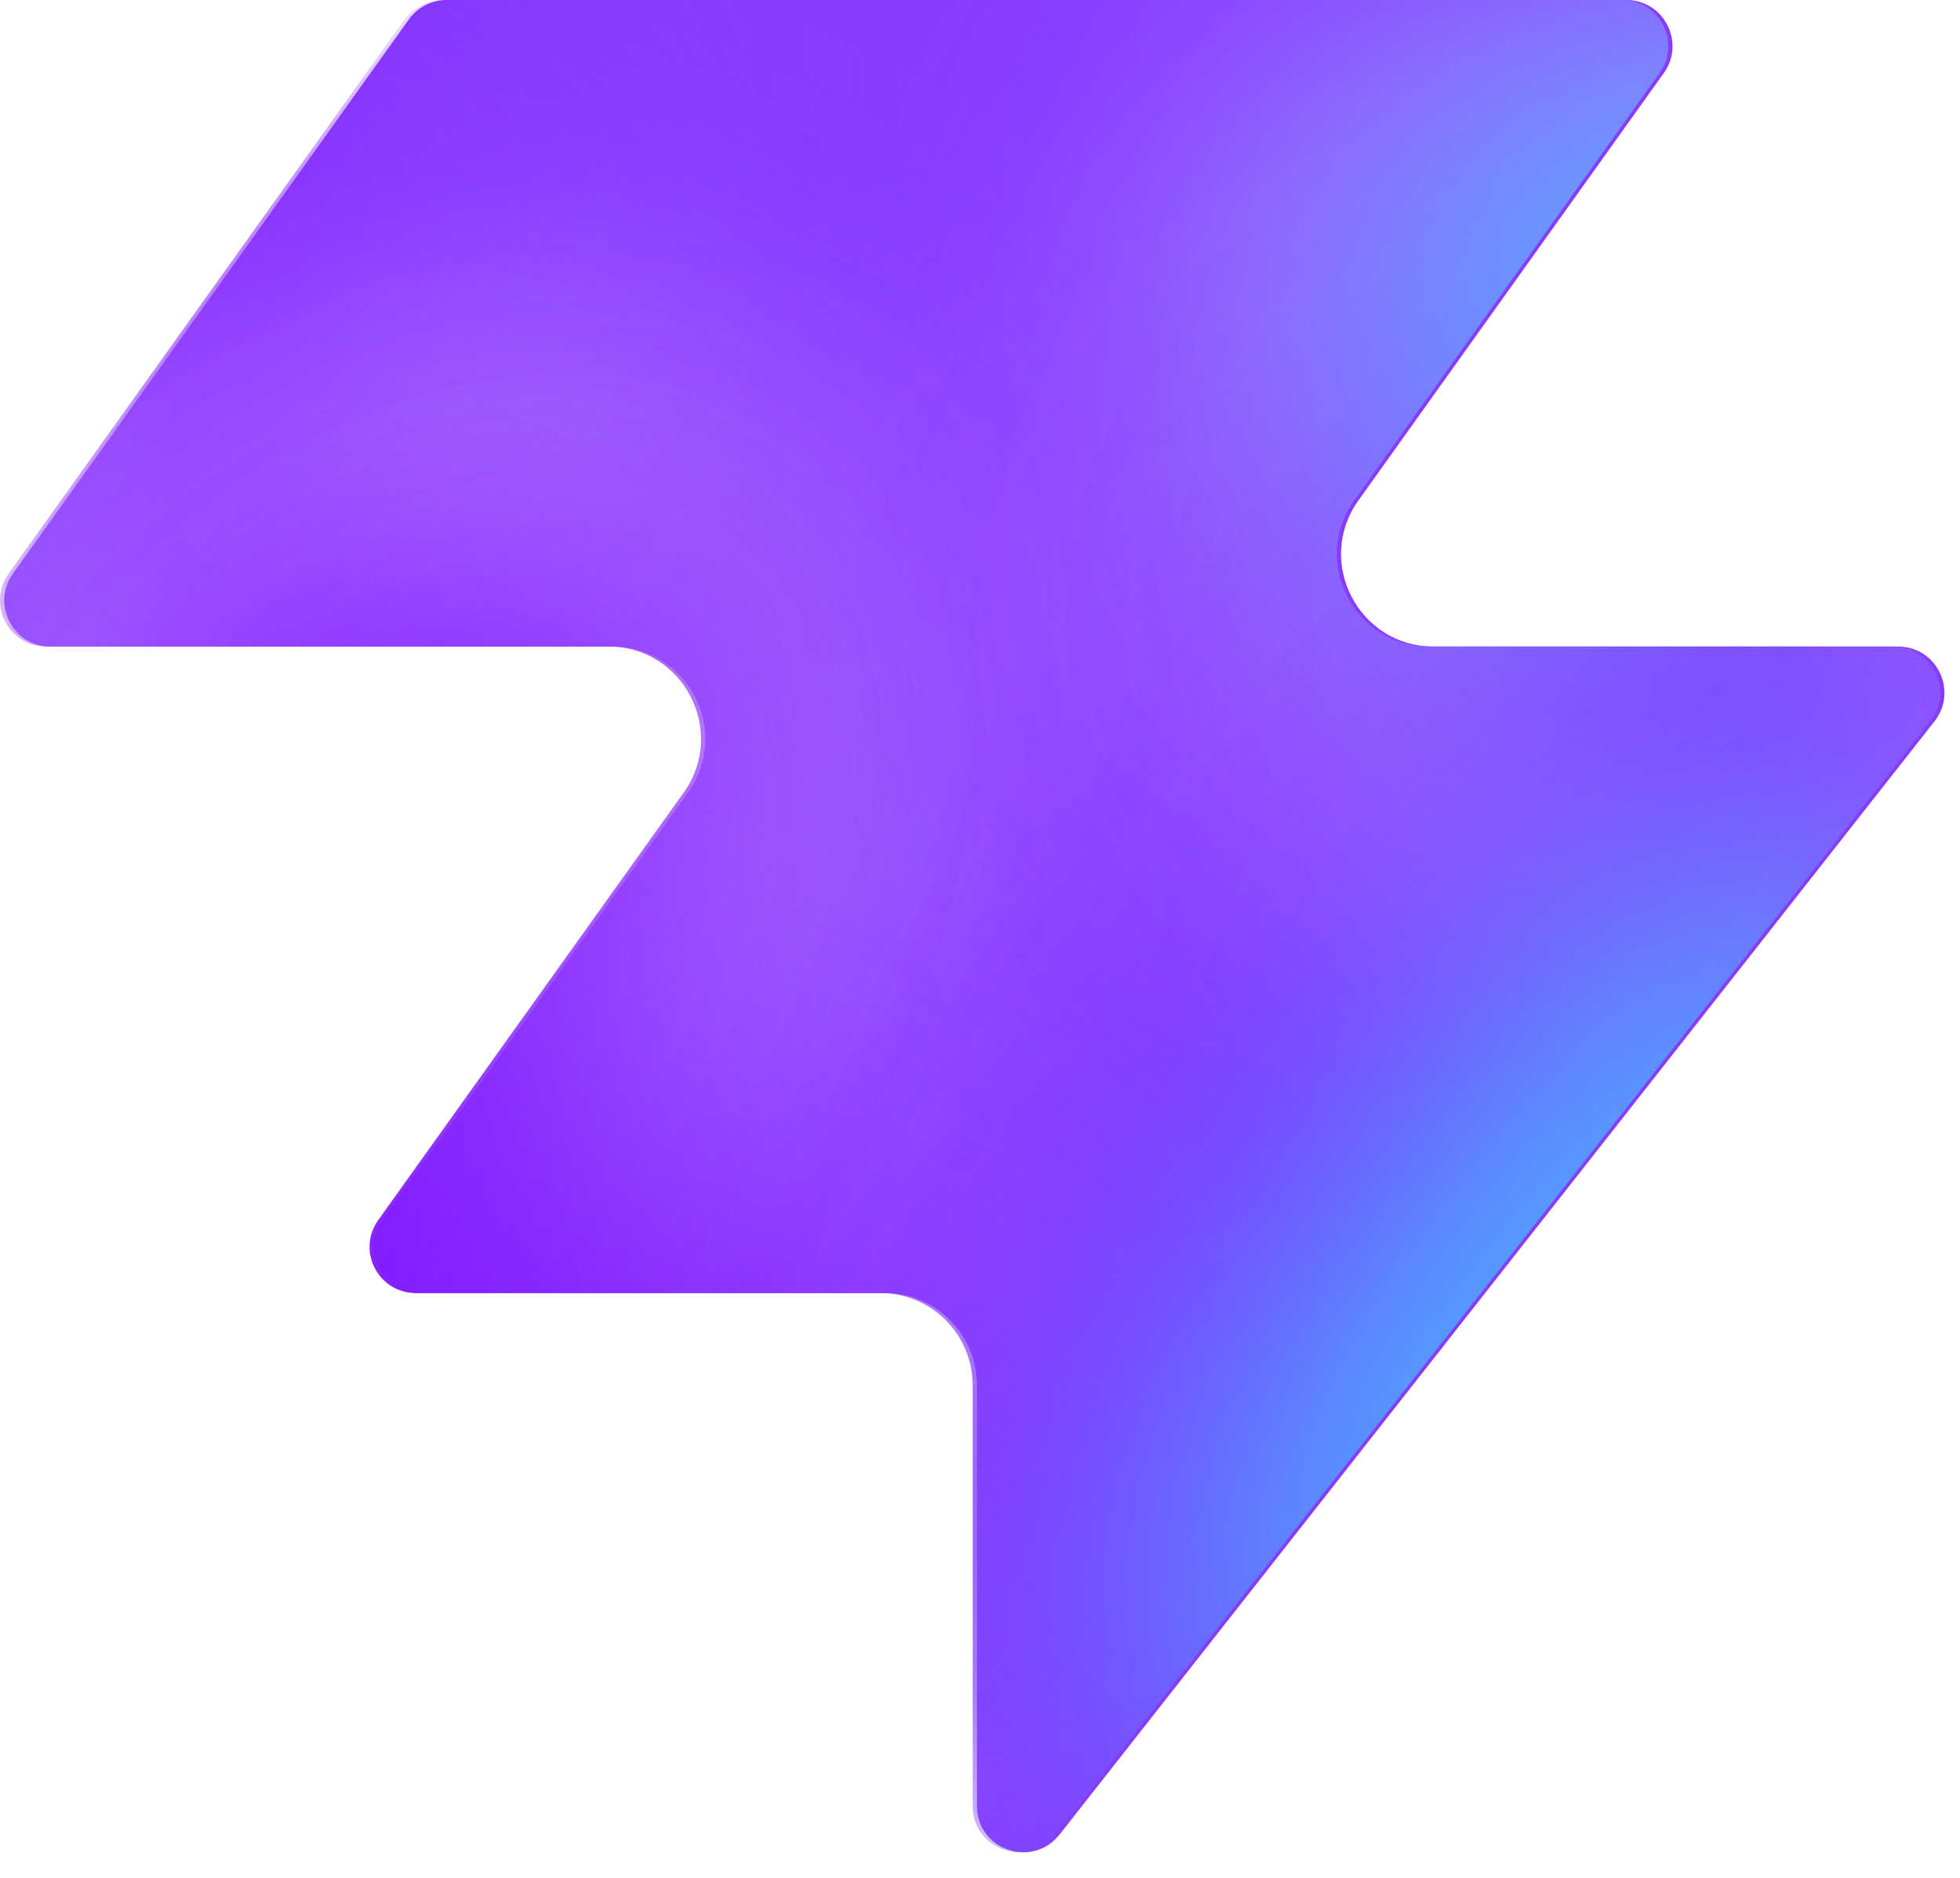
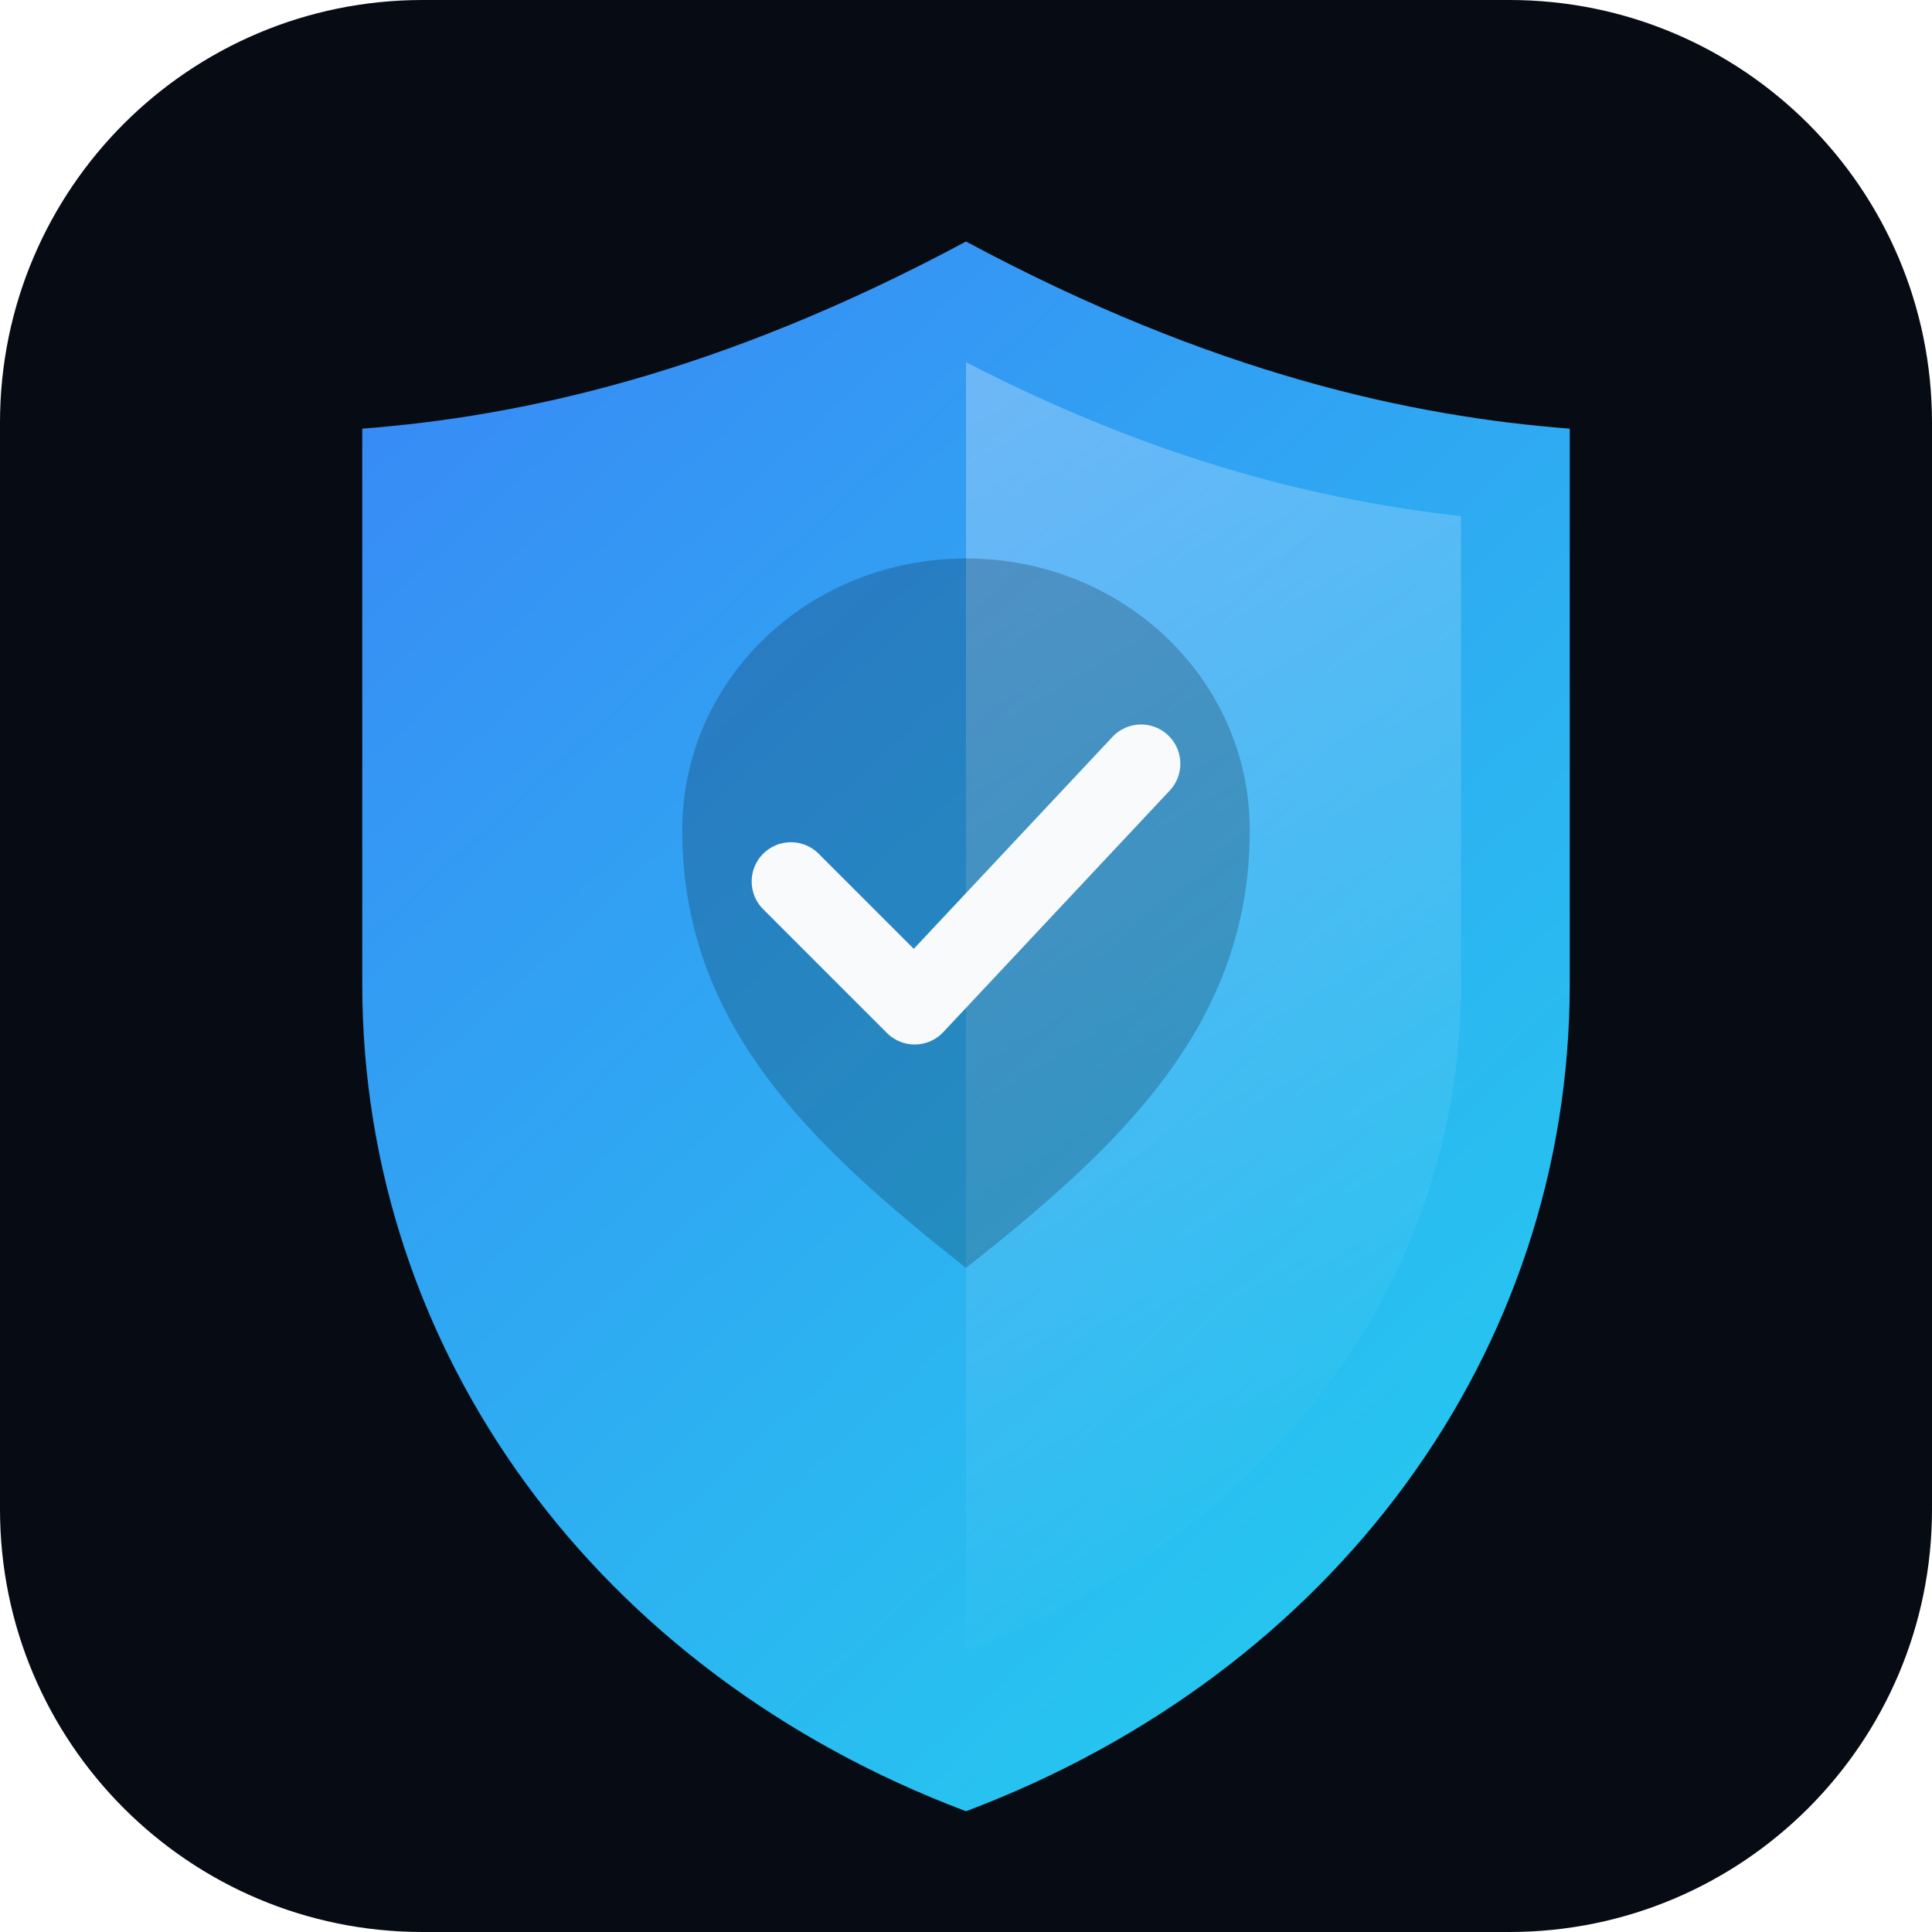
- <svg xmlns="http://www.w3.org/2000/svg" width="48" height="46" fill="none" viewBox="0 0 48 46">
-   <path fill="#863bff" d="M25.946 44.938c-.664.845-2.021.375-2.021-.698V33.937a2.26 2.26 0 0 0-2.262-2.262H10.287c-.92 0-1.456-1.04-.92-1.788l7.48-10.471c1.07-1.497 0-3.578-1.842-3.578H1.237c-.92 0-1.456-1.04-.92-1.788L10.013.474c.214-.297.556-.474.92-.474h28.894c.92 0 1.456 1.04.92 1.788l-7.48 10.471c-1.07 1.498 0 3.579 1.842 3.579h11.377c.943 0 1.473 1.088.89 1.83L25.947 44.94z" style="fill:#863bff;fill:color(display-p3 .525 .23 1);fill-opacity:1" />
-   <mask id="a" width="48" height="46" x="0" y="0" maskUnits="userSpaceOnUse" style="mask-type:alpha">
-     <path fill="#000" d="M25.842 44.938c-.664.844-2.021.375-2.021-.698V33.937a2.26 2.26 0 0 0-2.262-2.262H10.183c-.92 0-1.456-1.04-.92-1.788l7.48-10.471c1.07-1.498 0-3.579-1.842-3.579H1.133c-.92 0-1.456-1.04-.92-1.787L9.91.473c.214-.297.556-.474.92-.474h28.894c.92 0 1.456 1.04.92 1.788l-7.48 10.471c-1.07 1.498 0 3.578 1.842 3.578h11.377c.943 0 1.473 1.088.89 1.832L25.843 44.94z" style="fill:#000;fill-opacity:1" />
-   </mask>
-   <g mask="url(#a)">
-     <g filter="url(#b)">
-       <ellipse cx="5.508" cy="14.704" fill="#ede6ff" rx="5.508" ry="14.704" style="fill:#ede6ff;fill:color(display-p3 .927 .903 1);fill-opacity:1" transform="matrix(.00324 1 1 -.00324 -4.47 31.516)" />
-     </g>
-     <g filter="url(#c)">
-       <ellipse cx="10.399" cy="29.851" fill="#ede6ff" rx="10.399" ry="29.851" style="fill:#ede6ff;fill:color(display-p3 .927 .903 1);fill-opacity:1" transform="matrix(.00324 1 1 -.00324 -39.328 7.883)" />
-     </g>
-     <g filter="url(#d)">
-       <ellipse cx="5.508" cy="30.487" fill="#7e14ff" rx="5.508" ry="30.487" style="fill:#7e14ff;fill:color(display-p3 .492 .077 1);fill-opacity:1" transform="rotate(89.814 -25.913 -14.639)scale(1 -1)" />
-     </g>
-     <g filter="url(#e)">
-       <ellipse cx="5.508" cy="30.599" fill="#7e14ff" rx="5.508" ry="30.599" style="fill:#7e14ff;fill:color(display-p3 .492 .077 1);fill-opacity:1" transform="rotate(89.814 -32.644 -3.334)scale(1 -1)" />
-     </g>
-     <g filter="url(#f)">
-       <ellipse cx="5.508" cy="30.599" fill="#7e14ff" rx="5.508" ry="30.599" style="fill:#7e14ff;fill:color(display-p3 .492 .077 1);fill-opacity:1" transform="matrix(.00324 1 1 -.00324 -34.34 30.47)" />
-     </g>
-     <g filter="url(#g)">
-       <ellipse cx="14.072" cy="22.078" fill="#ede6ff" rx="14.072" ry="22.078" style="fill:#ede6ff;fill:color(display-p3 .927 .903 1);fill-opacity:1" transform="rotate(93.35 24.506 48.493)scale(-1 1)" />
-     </g>
-     <g filter="url(#h)">
-       <ellipse cx="3.47" cy="21.501" fill="#7e14ff" rx="3.47" ry="21.501" style="fill:#7e14ff;fill:color(display-p3 .492 .077 1);fill-opacity:1" transform="rotate(89.009 28.708 47.59)scale(-1 1)" />
-     </g>
-     <g filter="url(#i)">
-       <ellipse cx="3.47" cy="21.501" fill="#7e14ff" rx="3.47" ry="21.501" style="fill:#7e14ff;fill:color(display-p3 .492 .077 1);fill-opacity:1" transform="rotate(89.009 28.708 47.59)scale(-1 1)" />
-     </g>
-     <g filter="url(#j)">
-       <ellipse cx=".387" cy="8.972" fill="#7e14ff" rx="4.407" ry="29.108" style="fill:#7e14ff;fill:color(display-p3 .492 .077 1);fill-opacity:1" transform="rotate(39.51 .387 8.972)" />
-     </g>
-     <g filter="url(#k)">
-       <ellipse cx="47.523" cy="-6.092" fill="#7e14ff" rx="4.407" ry="29.108" style="fill:#7e14ff;fill:color(display-p3 .492 .077 1);fill-opacity:1" transform="rotate(37.892 47.523 -6.092)" />
-     </g>
-     <g filter="url(#l)">
-       <ellipse cx="41.412" cy="6.333" fill="#47bfff" rx="5.971" ry="9.665" style="fill:#47bfff;fill:color(display-p3 .28 .748 1);fill-opacity:1" transform="rotate(37.892 41.412 6.333)" />
-     </g>
-     <g filter="url(#m)">
-       <ellipse cx="-1.879" cy="38.332" fill="#7e14ff" rx="4.407" ry="29.108" style="fill:#7e14ff;fill:color(display-p3 .492 .077 1);fill-opacity:1" transform="rotate(37.892 -1.88 38.332)" />
-     </g>
-     <g filter="url(#n)">
-       <ellipse cx="-1.879" cy="38.332" fill="#7e14ff" rx="4.407" ry="29.108" style="fill:#7e14ff;fill:color(display-p3 .492 .077 1);fill-opacity:1" transform="rotate(37.892 -1.88 38.332)" />
-     </g>
-     <g filter="url(#o)">
-       <ellipse cx="35.651" cy="29.907" fill="#7e14ff" rx="4.407" ry="29.108" style="fill:#7e14ff;fill:color(display-p3 .492 .077 1);fill-opacity:1" transform="rotate(37.892 35.651 29.907)" />
-     </g>
-     <g filter="url(#p)">
-       <ellipse cx="38.418" cy="32.4" fill="#47bfff" rx="5.971" ry="15.297" style="fill:#47bfff;fill:color(display-p3 .28 .748 1);fill-opacity:1" transform="rotate(37.892 38.418 32.4)" />
-     </g>
-   </g>
+ <svg xmlns="http://www.w3.org/2000/svg" viewBox="0 0 64 64" fill="none" role="img" aria-labelledby="codeguardTitle">
  <defs>
-     <filter id="b" width="60.045" height="41.654" x="-19.77" y="16.149" color-interpolation-filters="sRGB" filterUnits="userSpaceOnUse">
-       <feFlood flood-opacity="0" result="BackgroundImageFix" />
-       <feBlend in="SourceGraphic" in2="BackgroundImageFix" result="shape" />
-       <feGaussianBlur result="effect1_foregroundBlur_2002_17158" stdDeviation="7.659" />
-     </filter>
-     <filter id="c" width="90.34" height="51.437" x="-54.613" y="-7.533" color-interpolation-filters="sRGB" filterUnits="userSpaceOnUse">
-       <feFlood flood-opacity="0" result="BackgroundImageFix" />
-       <feBlend in="SourceGraphic" in2="BackgroundImageFix" result="shape" />
-       <feGaussianBlur result="effect1_foregroundBlur_2002_17158" stdDeviation="7.659" />
-     </filter>
-     <filter id="d" width="79.355" height="29.4" x="-49.64" y="2.03" color-interpolation-filters="sRGB" filterUnits="userSpaceOnUse">
-       <feFlood flood-opacity="0" result="BackgroundImageFix" />
-       <feBlend in="SourceGraphic" in2="BackgroundImageFix" result="shape" />
-       <feGaussianBlur result="effect1_foregroundBlur_2002_17158" stdDeviation="4.596" />
-     </filter>
-     <filter id="e" width="79.579" height="29.4" x="-45.045" y="20.029" color-interpolation-filters="sRGB" filterUnits="userSpaceOnUse">
-       <feFlood flood-opacity="0" result="BackgroundImageFix" />
-       <feBlend in="SourceGraphic" in2="BackgroundImageFix" result="shape" />
-       <feGaussianBlur result="effect1_foregroundBlur_2002_17158" stdDeviation="4.596" />
-     </filter>
-     <filter id="f" width="79.579" height="29.4" x="-43.513" y="21.178" color-interpolation-filters="sRGB" filterUnits="userSpaceOnUse">
-       <feFlood flood-opacity="0" result="BackgroundImageFix" />
-       <feBlend in="SourceGraphic" in2="BackgroundImageFix" result="shape" />
-       <feGaussianBlur result="effect1_foregroundBlur_2002_17158" stdDeviation="4.596" />
-     </filter>
-     <filter id="g" width="74.749" height="58.852" x="15.756" y="-17.901" color-interpolation-filters="sRGB" filterUnits="userSpaceOnUse">
-       <feFlood flood-opacity="0" result="BackgroundImageFix" />
-       <feBlend in="SourceGraphic" in2="BackgroundImageFix" result="shape" />
-       <feGaussianBlur result="effect1_foregroundBlur_2002_17158" stdDeviation="7.659" />
-     </filter>
-     <filter id="h" width="61.377" height="25.362" x="23.548" y="2.284" color-interpolation-filters="sRGB" filterUnits="userSpaceOnUse">
-       <feFlood flood-opacity="0" result="BackgroundImageFix" />
-       <feBlend in="SourceGraphic" in2="BackgroundImageFix" result="shape" />
-       <feGaussianBlur result="effect1_foregroundBlur_2002_17158" stdDeviation="4.596" />
-     </filter>
-     <filter id="i" width="61.377" height="25.362" x="23.548" y="2.284" color-interpolation-filters="sRGB" filterUnits="userSpaceOnUse">
-       <feFlood flood-opacity="0" result="BackgroundImageFix" />
-       <feBlend in="SourceGraphic" in2="BackgroundImageFix" result="shape" />
-       <feGaussianBlur result="effect1_foregroundBlur_2002_17158" stdDeviation="4.596" />
-     </filter>
-     <filter id="j" width="56.045" height="63.649" x="-27.636" y="-22.853" color-interpolation-filters="sRGB" filterUnits="userSpaceOnUse">
-       <feFlood flood-opacity="0" result="BackgroundImageFix" />
-       <feBlend in="SourceGraphic" in2="BackgroundImageFix" result="shape" />
-       <feGaussianBlur result="effect1_foregroundBlur_2002_17158" stdDeviation="4.596" />
-     </filter>
-     <filter id="k" width="54.814" height="64.646" x="20.116" y="-38.415" color-interpolation-filters="sRGB" filterUnits="userSpaceOnUse">
-       <feFlood flood-opacity="0" result="BackgroundImageFix" />
-       <feBlend in="SourceGraphic" in2="BackgroundImageFix" result="shape" />
-       <feGaussianBlur result="effect1_foregroundBlur_2002_17158" stdDeviation="4.596" />
-     </filter>
-     <filter id="l" width="33.541" height="35.313" x="24.641" y="-11.323" color-interpolation-filters="sRGB" filterUnits="userSpaceOnUse">
-       <feFlood flood-opacity="0" result="BackgroundImageFix" />
-       <feBlend in="SourceGraphic" in2="BackgroundImageFix" result="shape" />
-       <feGaussianBlur result="effect1_foregroundBlur_2002_17158" stdDeviation="4.596" />
-     </filter>
-     <filter id="m" width="54.814" height="64.646" x="-29.286" y="6.009" color-interpolation-filters="sRGB" filterUnits="userSpaceOnUse">
-       <feFlood flood-opacity="0" result="BackgroundImageFix" />
-       <feBlend in="SourceGraphic" in2="BackgroundImageFix" result="shape" />
-       <feGaussianBlur result="effect1_foregroundBlur_2002_17158" stdDeviation="4.596" />
-     </filter>
-     <filter id="n" width="54.814" height="64.646" x="-29.286" y="6.009" color-interpolation-filters="sRGB" filterUnits="userSpaceOnUse">
-       <feFlood flood-opacity="0" result="BackgroundImageFix" />
-       <feBlend in="SourceGraphic" in2="BackgroundImageFix" result="shape" />
-       <feGaussianBlur result="effect1_foregroundBlur_2002_17158" stdDeviation="4.596" />
-     </filter>
-     <filter id="o" width="54.814" height="64.646" x="8.244" y="-2.416" color-interpolation-filters="sRGB" filterUnits="userSpaceOnUse">
-       <feFlood flood-opacity="0" result="BackgroundImageFix" />
-       <feBlend in="SourceGraphic" in2="BackgroundImageFix" result="shape" />
-       <feGaussianBlur result="effect1_foregroundBlur_2002_17158" stdDeviation="4.596" />
-     </filter>
-     <filter id="p" width="39.409" height="43.623" x="18.713" y="10.588" color-interpolation-filters="sRGB" filterUnits="userSpaceOnUse">
-       <feFlood flood-opacity="0" result="BackgroundImageFix" />
-       <feBlend in="SourceGraphic" in2="BackgroundImageFix" result="shape" />
-       <feGaussianBlur result="effect1_foregroundBlur_2002_17158" stdDeviation="4.596" />
-     </filter>
+     <linearGradient id="cgBg" x1="8" y1="6" x2="56" y2="58" gradientUnits="userSpaceOnUse">
+       <stop stop-color="#3B82F6" />
+       <stop offset="1" stop-color="#22D3EE" />
+     </linearGradient>
+     <linearGradient id="cgShine" x1="20" y1="10" x2="44" y2="50" gradientUnits="userSpaceOnUse">
+       <stop stop-color="#FFFFFF" stop-opacity="0.35" />
+       <stop offset="1" stop-color="#FFFFFF" stop-opacity="0" />
+     </linearGradient>
  </defs>
+   <rect width="64" height="64" rx="14" fill="#070B14" />
+   <path fill="url(#cgBg)" d="M32 8c8.2 4.4 14.8 5.8 20 6.2v18.4c0 12.2-7.8 22.8-20 27.4C19.8 55.4 12 44.8 12 32.6V14.2C17.2 13.8 23.8 12.4 32 8Z" />
+   <path fill="url(#cgShine)" d="M32 12c6.6 3.4 12 4.6 16.4 5.1v15.5c0 9.6-6 18-16.4 22.1V12Z" />
+   <path fill="#070B14" fill-opacity="0.22" d="M32 18.5c-5.2 0-9.4 4-9.4 9 0 6.4 4.2 10.4 9.4 14.5 5.2-4.1 9.4-8.1 9.4-14.5 0-5-4.2-9-9.4-9Z" />
+   <path stroke="#F8FAFC" stroke-width="2.6" stroke-linecap="round" stroke-linejoin="round" d="M26.2 29.2l4.1 4.1 7.5-8" />
</svg>
